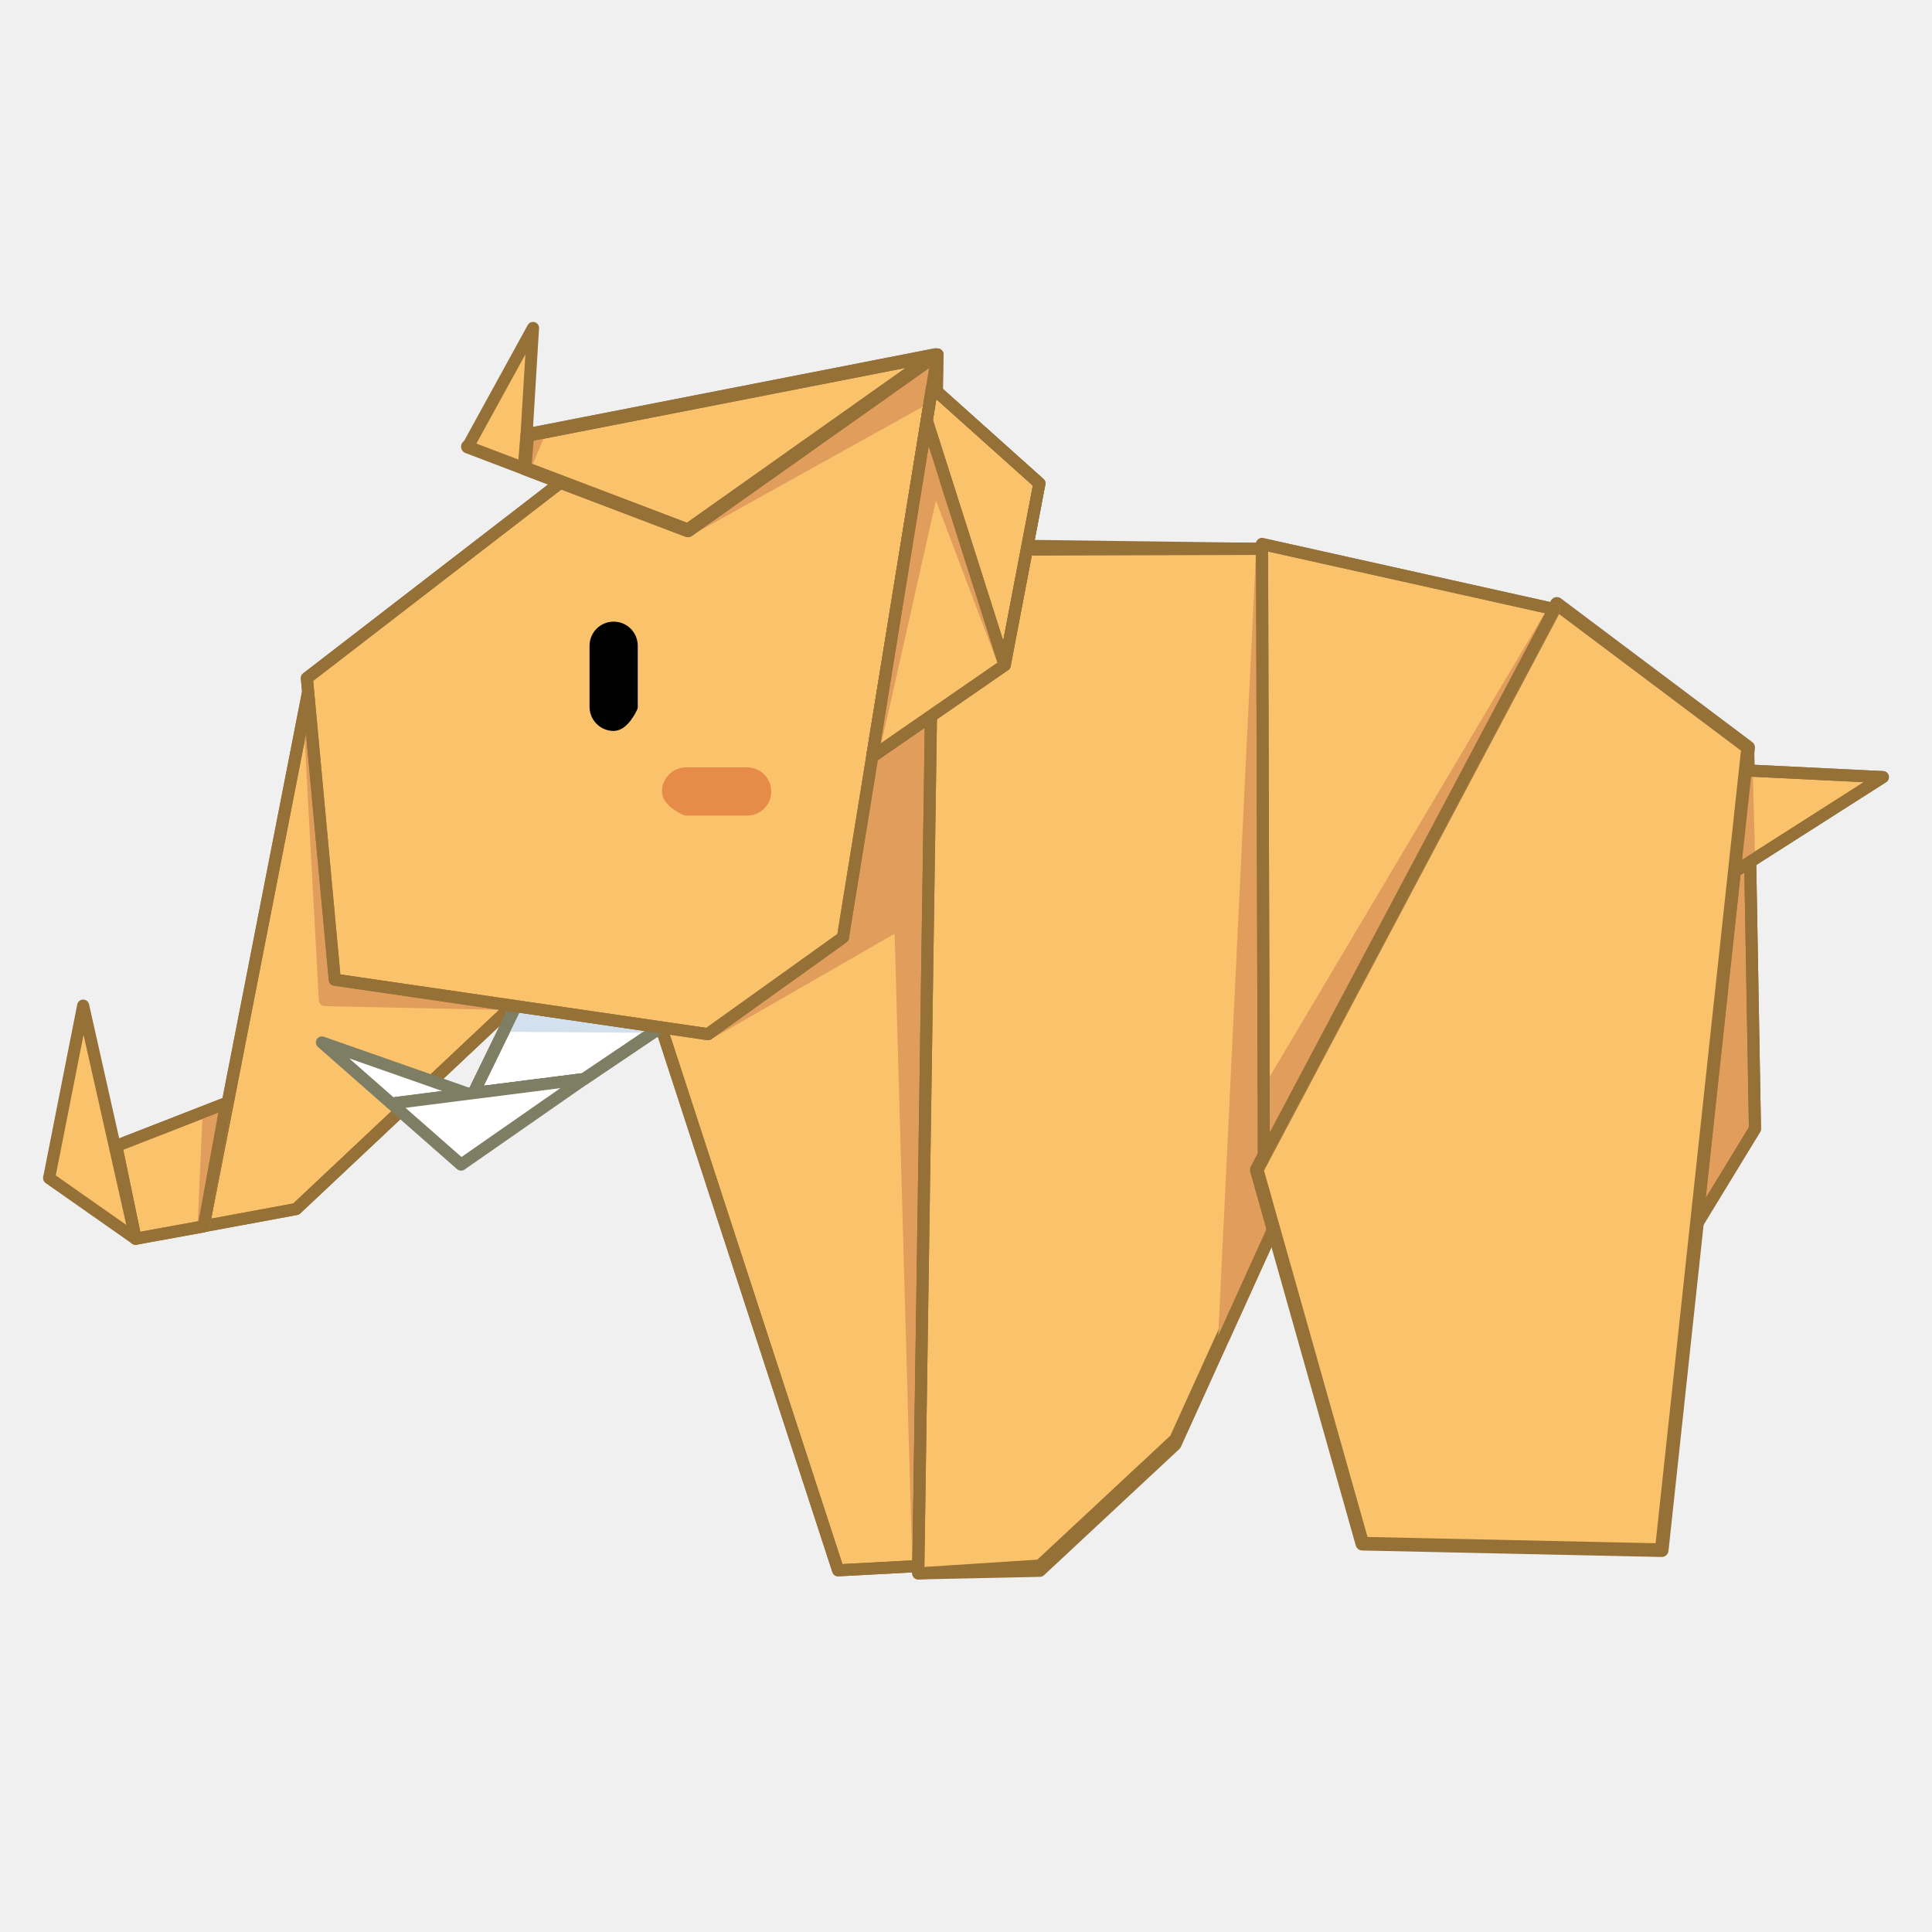
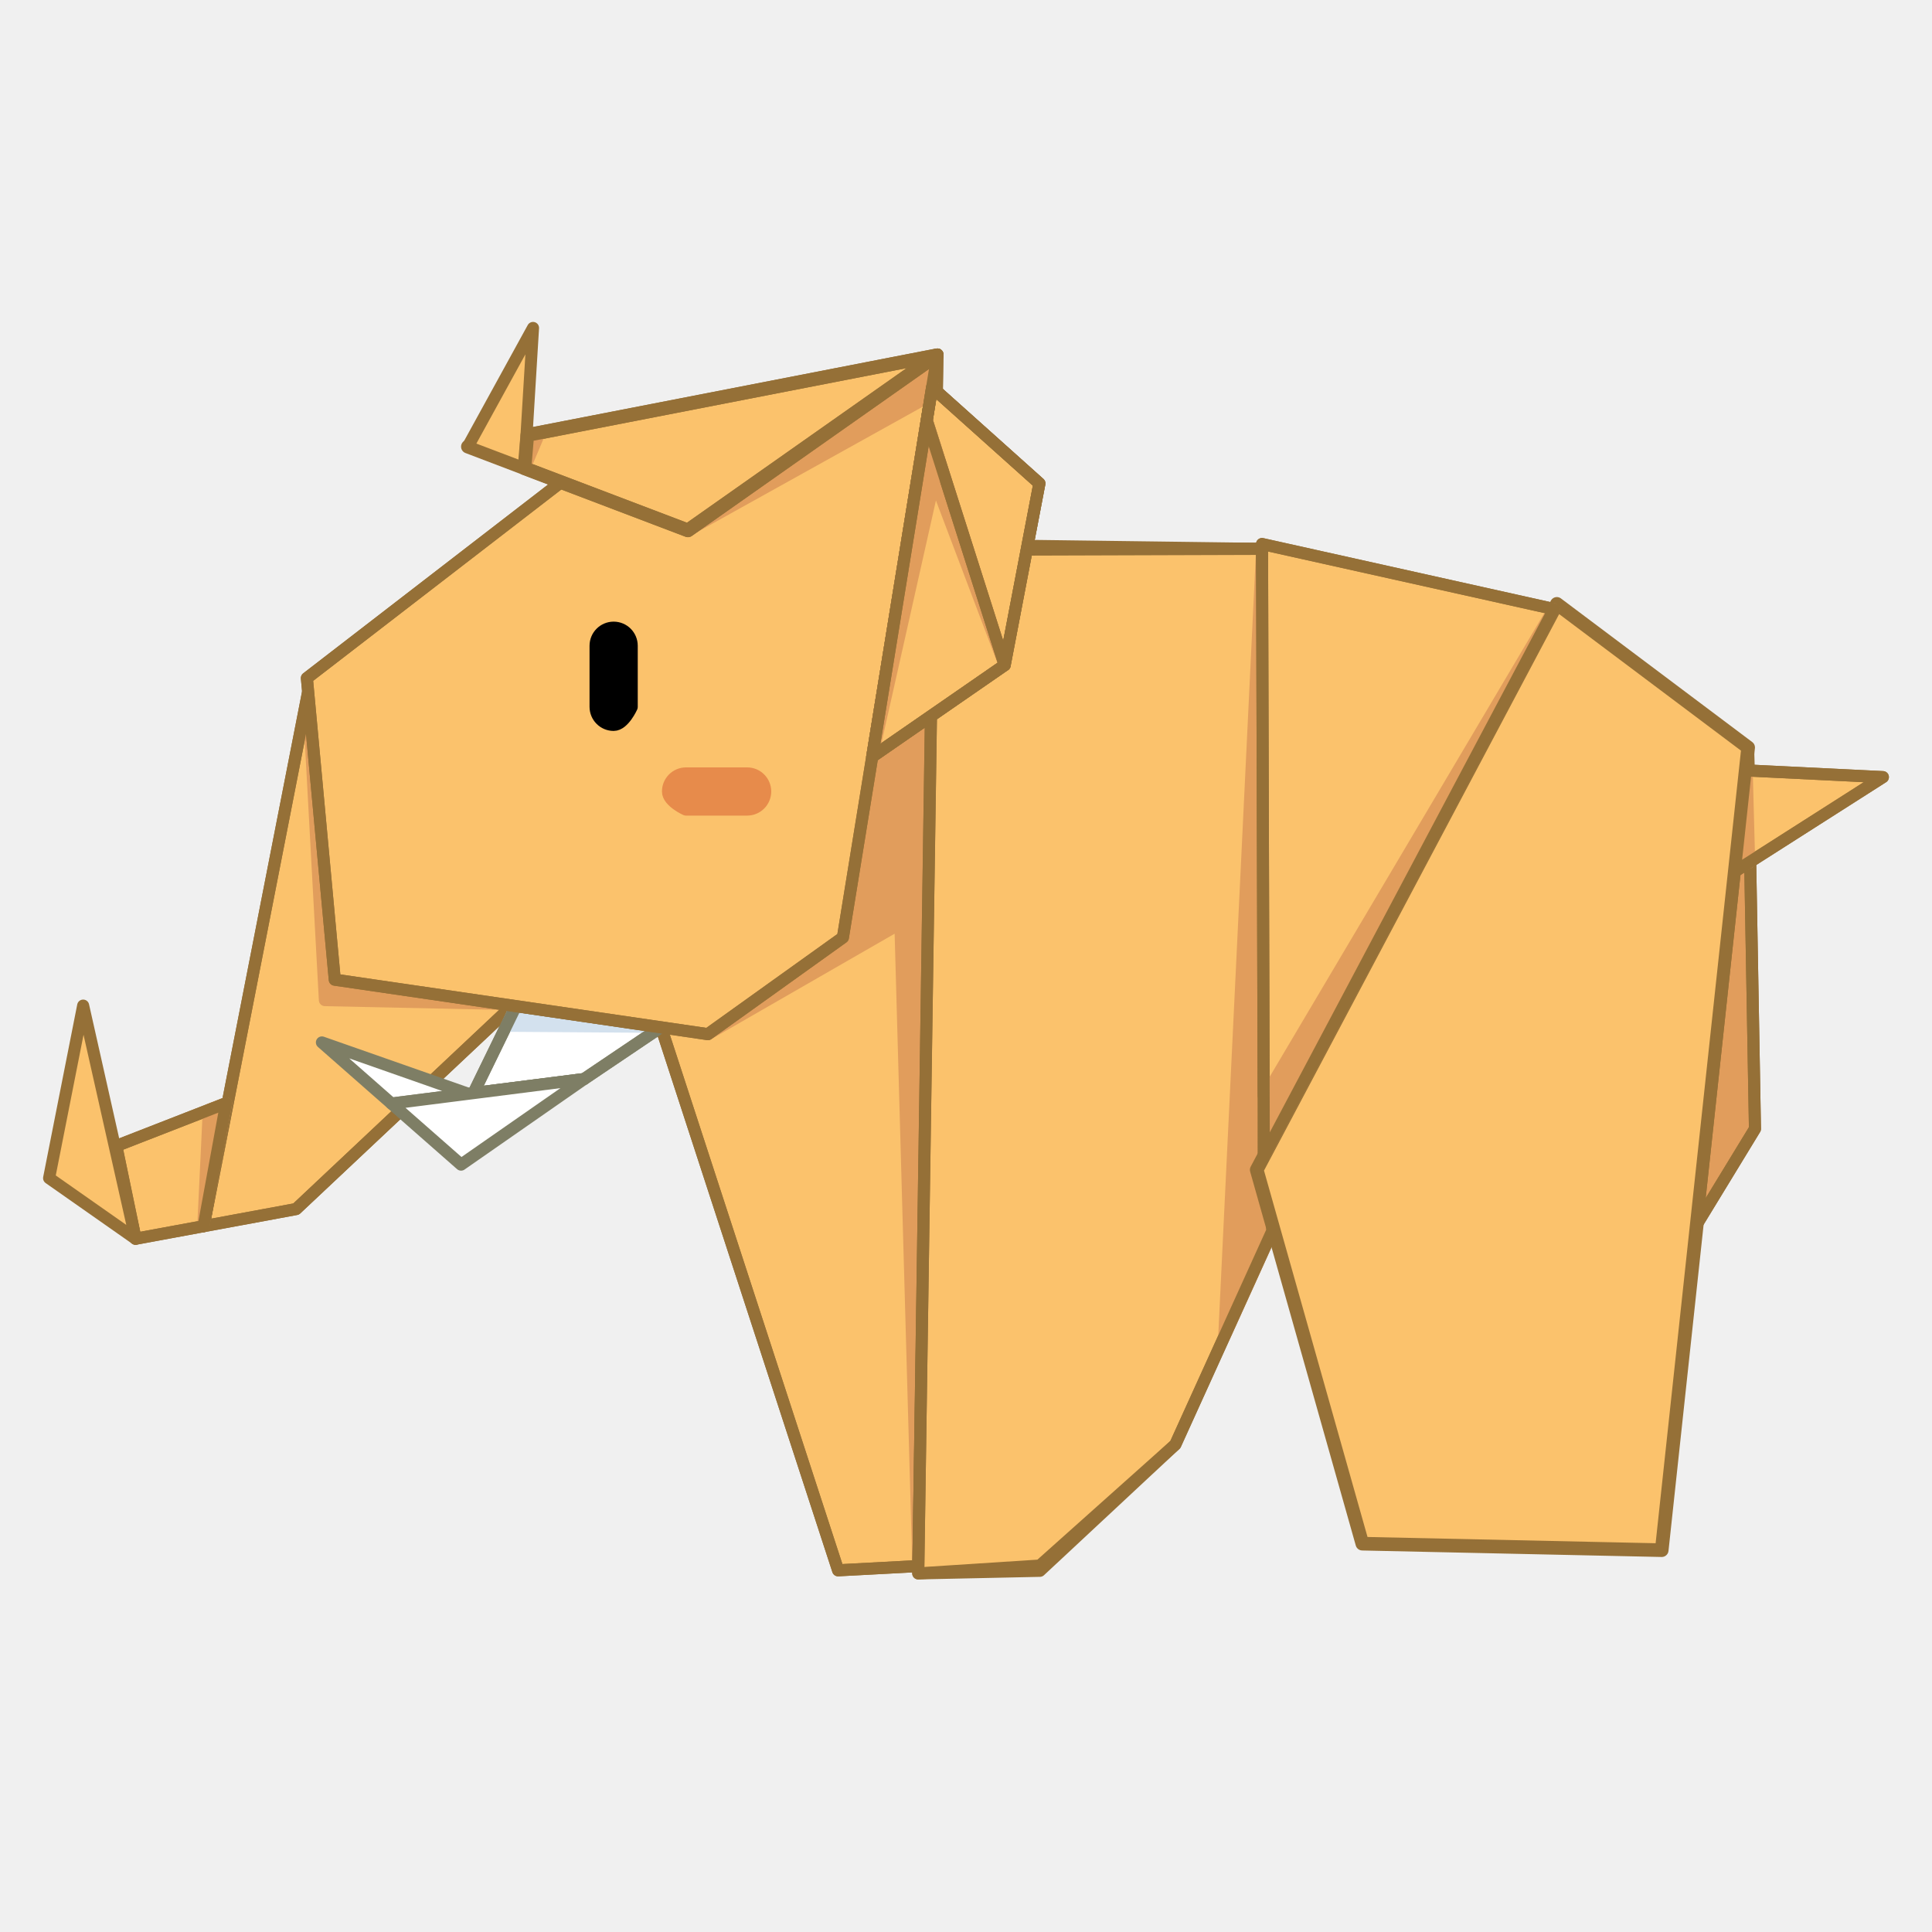
<svg xmlns="http://www.w3.org/2000/svg" width="100%" height="100%" viewBox="0 0 1024 1024" version="1.1" xml:space="preserve" style="fill-rule:evenodd;clip-rule:evenodd;stroke-linejoin:round;" id="svg52">
  <defs id="defs56" />
  <g id="Layer-1" transform="matrix(3.77953,0,0,3.77953,-168.862,121.485)">
    <g id="g369">
      <path id="path16897-0" d="m 117.026,108.951 -5.944,12.196 15.497,-1.971 10.802,-7.281 z" style="fill:#ffffff;fill-rule:nonzero;stroke:#7e7e65;stroke-width:1.69px" />
      <path id="path16891-26" d="M116.761,108.667L86.204,137.409L73.233,139.809L87.89,64.858L116.761,108.667Z" style="fill:rgb(251,194,108);fill-rule:nonzero;stroke:rgb(149,112,55);stroke-width:1.69px;" />
      <path id="path16891-2-6" d="M116.761,108.667L90.238,108.107L87.89,64.858L116.761,108.667Z" style="fill:rgb(225,157,92);fill-rule:nonzero;stroke:rgb(225,157,92);stroke-width:1.69px;" />
      <path id="path16891-9-4" d="M116.761,108.667L86.204,137.409L73.233,139.809L87.89,64.858L116.761,108.667Z" style="fill:none;fill-rule:nonzero;stroke:rgb(149,112,55);stroke-width:1.69px;" />
-       <path id="path16893-9" d="M 76.395,122.553 73.242,139.835 63.689,141.575 60.989,128.557 Z" style="fill:#fbc26c;fill-rule:nonzero;stroke:#957037;stroke-width:1.69px" />
-       <path id="path16893-3-9-5" d="M 76.383,122.587 73.233,139.809 73.959,123.502 Z" style="fill:#e19d5c;fill-rule:nonzero;stroke:#e19d5c;stroke-width:1.69px" />
-       <path id="path16893-1-0" d="M 76.395,122.553 73.242,139.835 63.689,141.575 60.989,128.557 Z" style="fill:none;fill-rule:nonzero;stroke:#957037;stroke-width:1.69px" />
+       <path id="path16893-9" d="m 76.395,122.553 -3.162,17.256 -9.544,1.766 -2.7,-13.018 z" style="fill:#fbc26c;fill-rule:nonzero;stroke:#957037;stroke-width:1.69px" />
+       <path id="path16893-3-9-5" d="M 76.383,122.587 73.188,139.761 73.959,123.502 Z" style="fill:#e19d5c;fill-rule:nonzero;stroke:#e19d5c;stroke-width:1.69px" />
+       <path id="path16893-1-0" d="m 76.395,122.553 -3.162,17.256 -9.544,1.766 -2.7,-13.018 z" style="fill:none;fill-rule:nonzero;stroke:#957037;stroke-width:1.69px" />
      <path id="path16895-4" d="M63.689,141.575L56.339,108.877L51.563,133.071L63.689,141.575Z" style="fill:rgb(251,194,108);fill-rule:nonzero;stroke:rgb(149,112,55);stroke-width:1.69px;" />
      <path id="path4219-8" d="m 176.138,17.568 -2.675,169.906 -11.253,0.596 L 137.381,111.895 Z" style="fill:#fbc26c;fill-rule:nonzero;stroke:#957037;stroke-width:1.69px" />
      <path id="path4219-4-7" d="M 175.232,68.45 173.463,187.474 170.941,97.357 143.947,112.883 166.994,73.969 Z" style="fill:#e19d5c;fill-rule:nonzero;stroke:#e19d5c;stroke-width:1.69px" />
      <path id="path4219-7-1" d="m 176.138,17.568 -2.675,169.906 -11.253,0.596 L 137.381,111.895 Z" style="fill:none;fill-rule:nonzero;stroke:#957037;stroke-width:1.69px" />
-       <path id="path4221-72" d="m 175.581,44.23 46.093,0.6 v 0 l 1.413,94.921 -13.585,29.935 -18.999,17.712 -17.055,1.105 z" style="fill:#fbc26c;fill-rule:nonzero;stroke:#957037;stroke-width:1.69px" />
+       <path id="path4221-72" d="m 175.581,44.23 46.093,0.6 v 0 l 1.413,95.664 -13.585,29.935 -18.999,16.969 -17.055,1.105 z" style="fill:#fbc26c;fill-rule:nonzero;stroke:#957037;stroke-width:1.69px" />
      <path id="path4219-4-8-7" d="M 221.674,44.83 223.087,140.494 216.356,155.326 Z" style="fill:#e19d5c;fill-rule:nonzero;stroke:#e19d5c;stroke-width:1.69px" />
      <path id="path4221-7-2" d="m 175.581,44.973 46.093,-0.143 h -3e-5 l 1.413,95.664 -13.585,29.935 -18.999,17.712 -17.055,0.362 z" style="fill:none;fill-rule:nonzero;stroke:#957037;stroke-width:1.69px" />
      <path id="path382-6-1-2" d="M263.003,52.541L289.829,72.681L277.709,185.245L235.725,184.335L220.913,131.906L263.003,52.541Z" style="fill:rgb(251,194,108);fill-rule:nonzero;stroke:rgb(149,112,55);stroke-width:1.91px;" />
      <path id="path7539-61" d="M289.829,72.681L282.63,139.534L290.785,126.16L289.829,72.681Z" style="fill:rgb(225,157,92);fill-rule:nonzero;stroke:rgb(149,112,55);stroke-width:1.69px;" />
      <path id="path7539-6-6" d="M289.829,72.681L282.63,139.534L290.785,126.16L289.829,72.681Z" style="fill:none;fill-rule:nonzero;stroke:rgb(149,112,55);stroke-width:1.69px;" />
      <path id="path7541-1" d="M289.483,75.89L287.955,90.079L308.724,76.834L289.483,75.89Z" style="fill:rgb(251,194,108);fill-rule:nonzero;stroke:rgb(149,112,55);stroke-width:1.69px;" />
      <path id="path7539-8-0-6" d="M289.633,76.135L288.169,89.729L289.97,88.794L289.633,76.135Z" style="fill:rgb(225,157,92);fill-rule:nonzero;stroke:rgb(225,157,92);stroke-width:1.69px;" />
      <path id="path7541-1-7" d="M289.483,75.89L287.955,90.079L308.724,76.834L289.483,75.89Z" style="fill:none;fill-rule:nonzero;stroke:rgb(149,112,55);stroke-width:1.69px;" />
      <path id="path34440-5" d="m 117.026,108.951 -1.272,2.754 21.344,0.149 z" style="fill:#d3e1ee;fill-opacity:1;fill-rule:nonzero;stroke:#d3e1ee;stroke-width:1.69px;stroke-opacity:1" />
      <path id="path16897-0-6" d="m 117.026,108.951 -5.944,12.196 15.497,-1.971 10.802,-7.281 z" style="fill:none;fill-rule:nonzero;stroke:#7e7e65;stroke-width:1.69px" />
      <path id="path5170-5" d="m 176.138,17.568 -52.788,17.905 -35.637,27.478 3.912,42.291 52.322,7.641 18.936,-13.56 z" style="fill:#fbc26c;fill-rule:nonzero;stroke:#957037;stroke-width:1.69px" />
      <path id="path2493-2-2-9" d="M130.732,55.987C132.072,55.987 133.157,57.073 133.157,58.413L133.157,66.979C133.157,66.979 132.072,69.404 130.732,69.404C129.393,69.404 128.307,68.318 128.307,66.979L128.307,58.413C128.307,57.073 129.393,55.987 130.732,55.987Z" style="fill-rule:nonzero;stroke:black;stroke-width:1.91px;" />
      <path id="path2493-2-2-8-4" d="M151.877,78.851C151.877,80.191 150.792,81.277 149.452,81.277L140.886,81.277C140.886,81.277 138.461,80.191 138.461,78.851C138.461,77.512 139.547,76.426 140.886,76.426L149.452,76.426C150.792,76.426 151.877,77.512 151.877,78.851Z" style="fill:rgb(231,139,75);fill-rule:nonzero;stroke:rgb(231,139,75);stroke-width:1.91px;" />
      <path id="path12712-9" d="M166.994,73.969L185.569,61.128L190.437,35.65L175.392,22.173L166.994,73.969Z" style="fill:rgb(251,194,108);fill-rule:nonzero;stroke:rgb(149,112,55);stroke-width:1.69px;" />
      <path id="path16901-1" d="m 89.821,114.041 20.523,7.2 L 99.577,122.611 Z" style="fill:#ffffff;fill-rule:nonzero;stroke:#7e7e65;stroke-width:1.69px" />
      <path id="path16899-9" d="M126.579,119.176L99.577,122.611L109.334,131.18L126.579,119.176Z" style="fill:white;fill-rule:nonzero;stroke:rgb(126,126,101);stroke-width:1.69px;" />
      <path id="path16963-7" d="M174.641,26.8L175.541,34.631L185.569,61.128L174.641,26.8Z" style="fill:rgb(225,157,92);fill-rule:nonzero;stroke:rgb(225,157,92);stroke-width:1.69px;" />
      <path id="path16963-6-7" d="M175.87,17.659L141.147,42.234L175.21,23.294L175.87,17.659Z" style="fill:rgb(225,157,92);fill-rule:nonzero;stroke:rgb(225,157,92);stroke-width:1.69px;" />
      <path id="path13442-1" d="M174.641,26.8L185.569,61.128L166.994,73.969L174.641,26.8Z" style="fill:none;fill-rule:nonzero;stroke:rgb(149,112,55);stroke-width:1.69px;" />
      <path id="path34160" d="M174.641,26.8L166.994,73.969L176.368,32.223L174.641,26.8Z" style="fill:rgb(225,157,92);fill-rule:nonzero;stroke:rgb(225,157,92);stroke-width:1.69px;" />
      <path id="path5170-1-5" d="m 176.138,17.568 -52.788,17.905 -35.637,27.478 3.912,42.291 52.322,7.641 18.936,-13.56 z" style="fill:none;fill-rule:nonzero;stroke:#957037;stroke-width:1.69px" />
      <path id="path12712-3-1" d="M166.994,73.969L185.569,61.128L190.437,35.65L175.392,22.173L166.994,73.969Z" style="fill:none;fill-rule:nonzero;stroke:rgb(149,112,55);stroke-width:1.69px;" />
      <path id="path19861-7" d="m 221.659,44.146 0.015,0.684 L 189.239,44.728" style="fill:none;fill-rule:nonzero;stroke:#957037;stroke-width:1.69px" />
      <path id="path16889-7" d="m 221.659,44.146 0.252,85.878 40.706,-76.755 z" style="fill:#fbc26c;fill-rule:nonzero;stroke:#957037;stroke-width:1.69px" />
-       <path id="path16889-8-6" d="m 221.887,121.939 0.069,8.005 40.661,-76.675 z" style="fill:#e19d5c;fill-rule:nonzero;stroke:#e19d5c;stroke-width:1.69px" />
+       <path id="path16889-8-6" d="m 221.887,121.939 0.066,7.957 40.597,-76.607 z" style="fill:#e19d5c;fill-rule:nonzero;stroke:#e19d5c;stroke-width:1.69px" />
      <path id="path16889-84-7" d="m 221.659,44.146 0.252,85.878 40.706,-76.755 z" style="fill:none;fill-rule:nonzero;stroke:#957037;stroke-width:1.69px" />
      <path id="path34300" d="M175.392,22.173L174.641,26.8L185.569,61.128L190.437,35.65L175.392,22.173Z" style="fill:none;fill-rule:nonzero;stroke:rgb(149,112,55);stroke-width:1.69px;" />
-       <path id="path2428-6-2-9" d="M175.87,17.659L141.147,42.234L110.29,30.493L175.87,17.659Z" style="fill:rgb(251,194,108);fill-rule:nonzero;stroke:rgb(149,112,55);stroke-width:1.91px;" />
+       <path id="path2428-6-2-9" d="M 176.015,17.692 141.147,42.234 110.29,30.493 Z" style="fill:#fbc26c;fill-rule:nonzero;stroke:#957037;stroke-width:1.91px" />
      <g id="path16895-41" transform="matrix(1,0,0,1,52.4754,-107.658)">
        <path d="M65.755,141.186L66.952,121.504L57.799,138.164L65.755,141.186Z" style="fill:rgb(251,194,108);fill-rule:nonzero;stroke:rgb(149,112,55);stroke-width:1.69px;" id="path43" />
      </g>
      <g id="path16963-6-71" transform="matrix(1,0,0,1,-44.1449,3.90216)">
        <path d="m 162.628,25.467 -0.253,4.159 2.117,-5.003 z" style="fill:#e19d5c;fill-rule:nonzero;stroke:#e19d5c;stroke-width:1.69px" id="path46" />
      </g>
-       <path id="path2428-6-2-91" d="M175.87,17.659L141.147,42.234L118.23,33.528L118.623,28.862L175.87,17.659Z" style="fill:none;fill-rule:nonzero;stroke:rgb(149,112,55);stroke-width:1.91px;" />
+       <path id="path2428-6-2-91" d="M 176.015,17.692 141.147,42.234 118.23,33.528 l 0.393,-4.666 z" style="fill:none;fill-rule:nonzero;stroke:#957037;stroke-width:1.91px" />
    </g>
  </g>
</svg>
